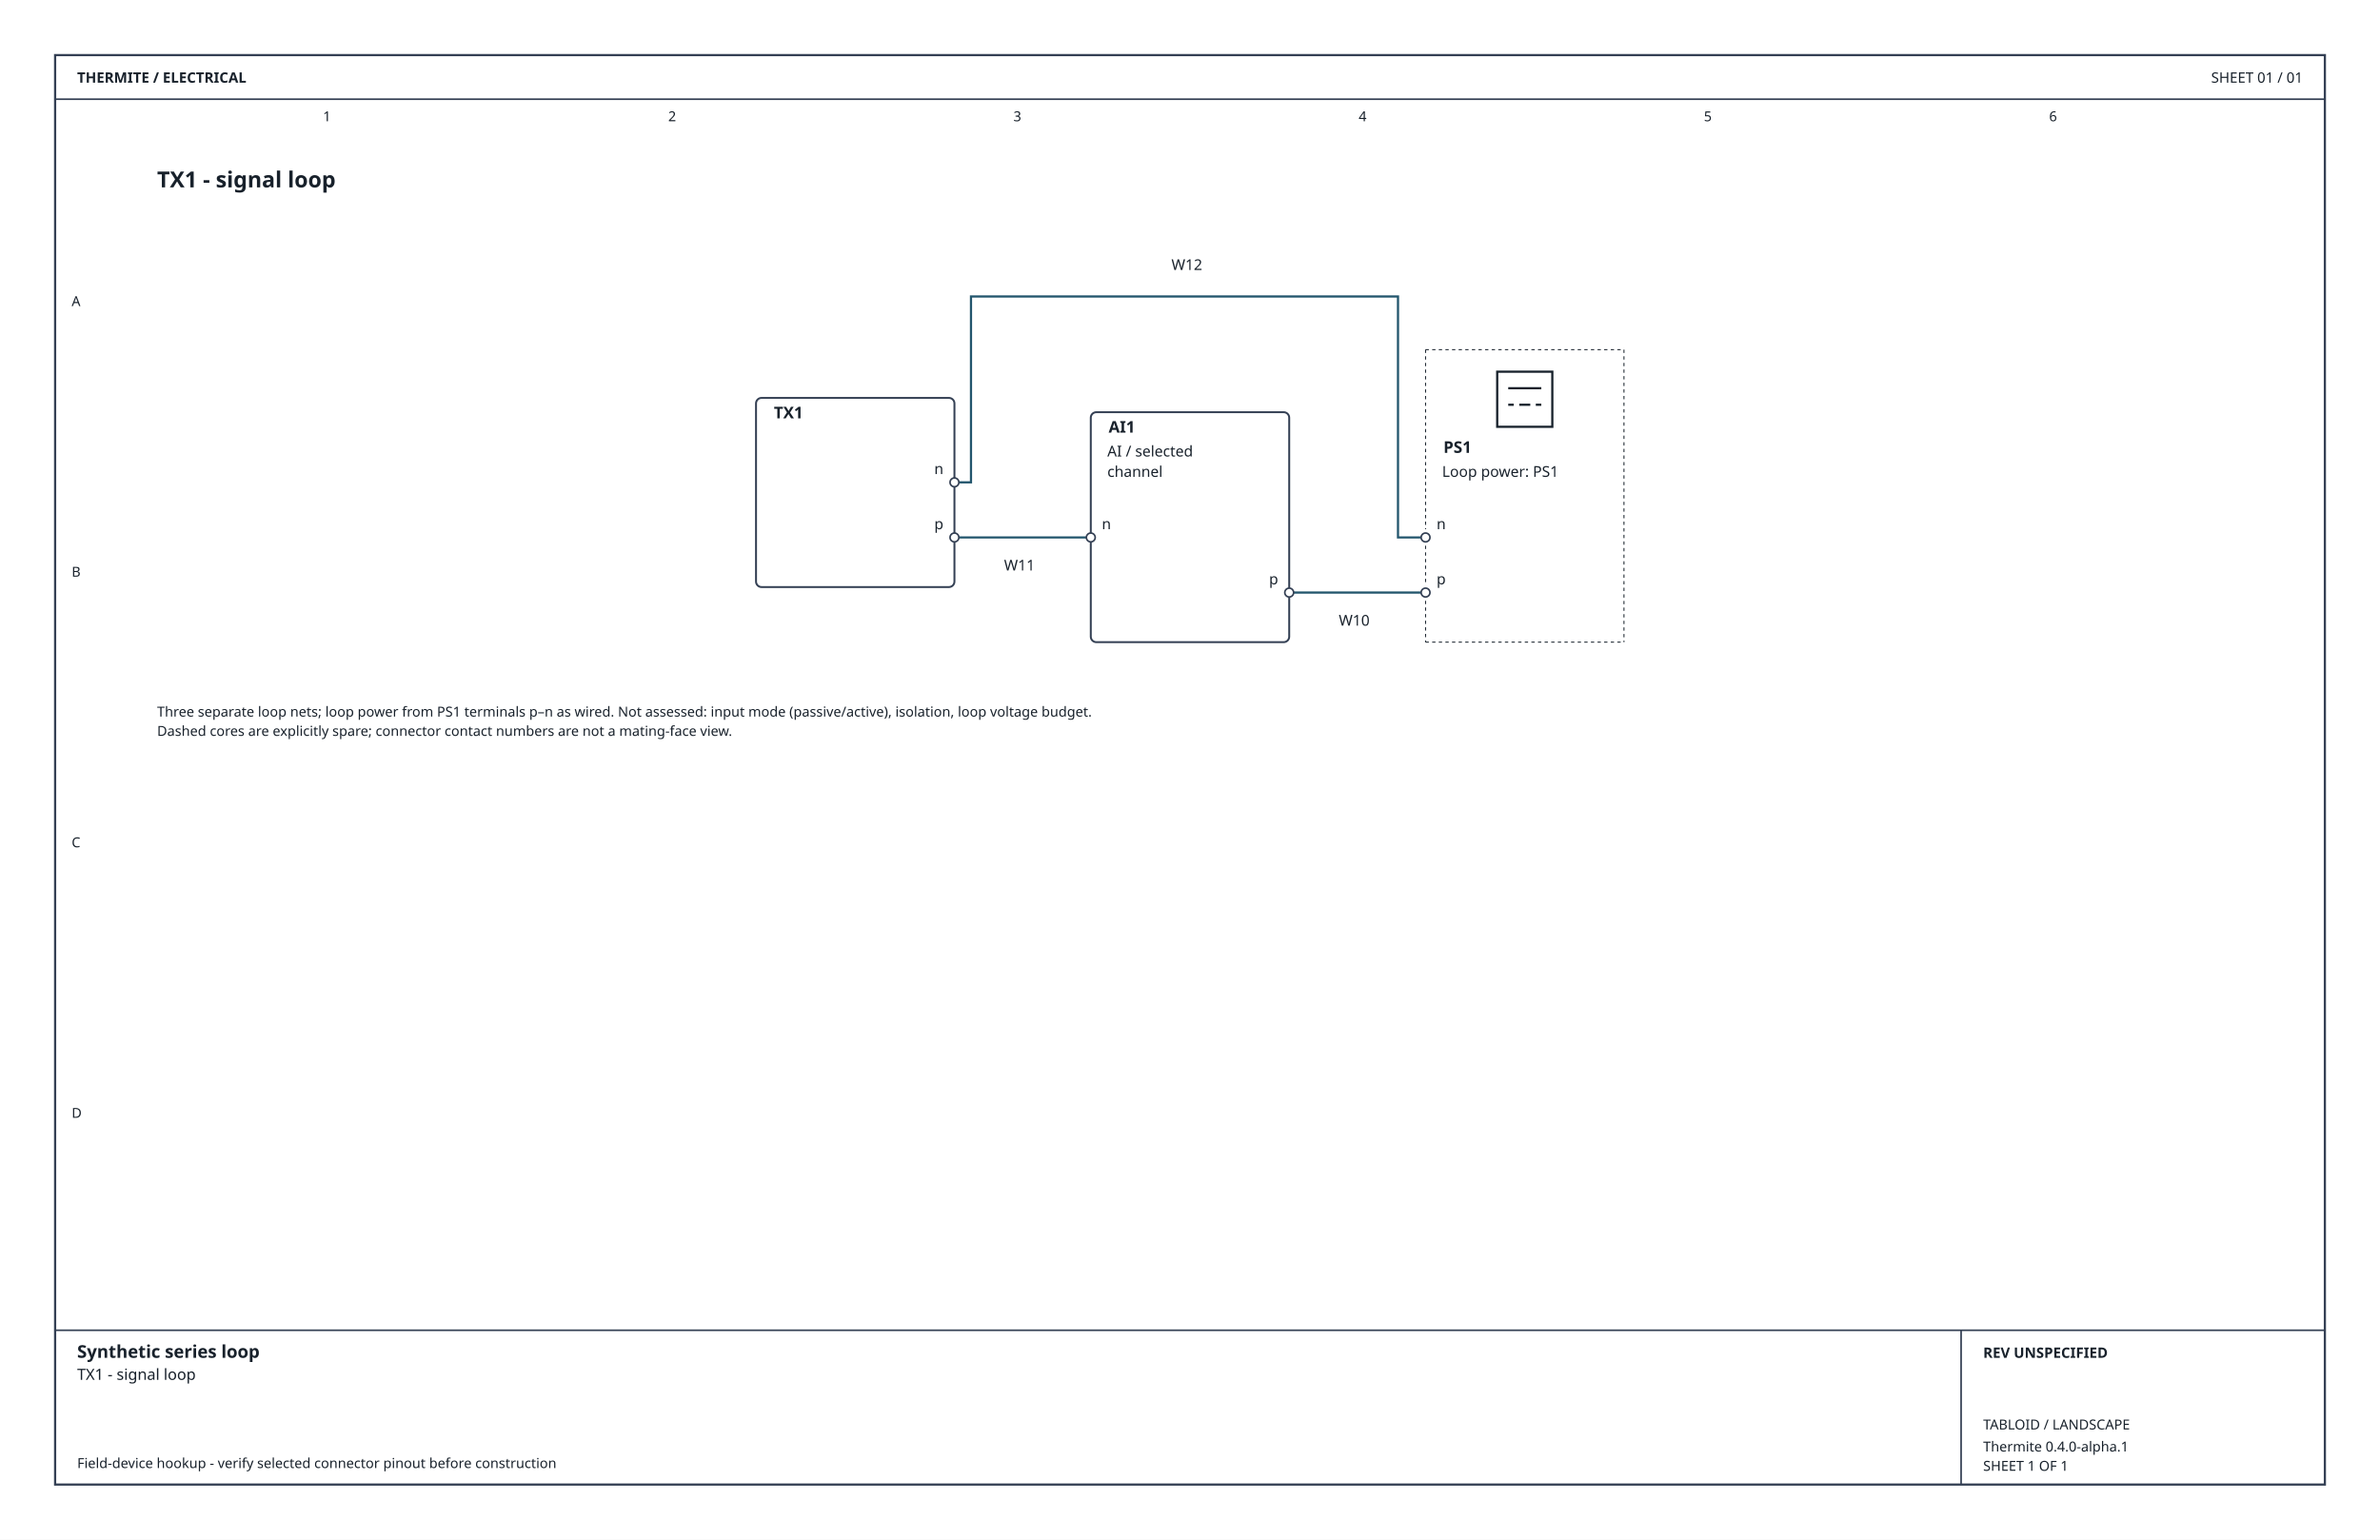
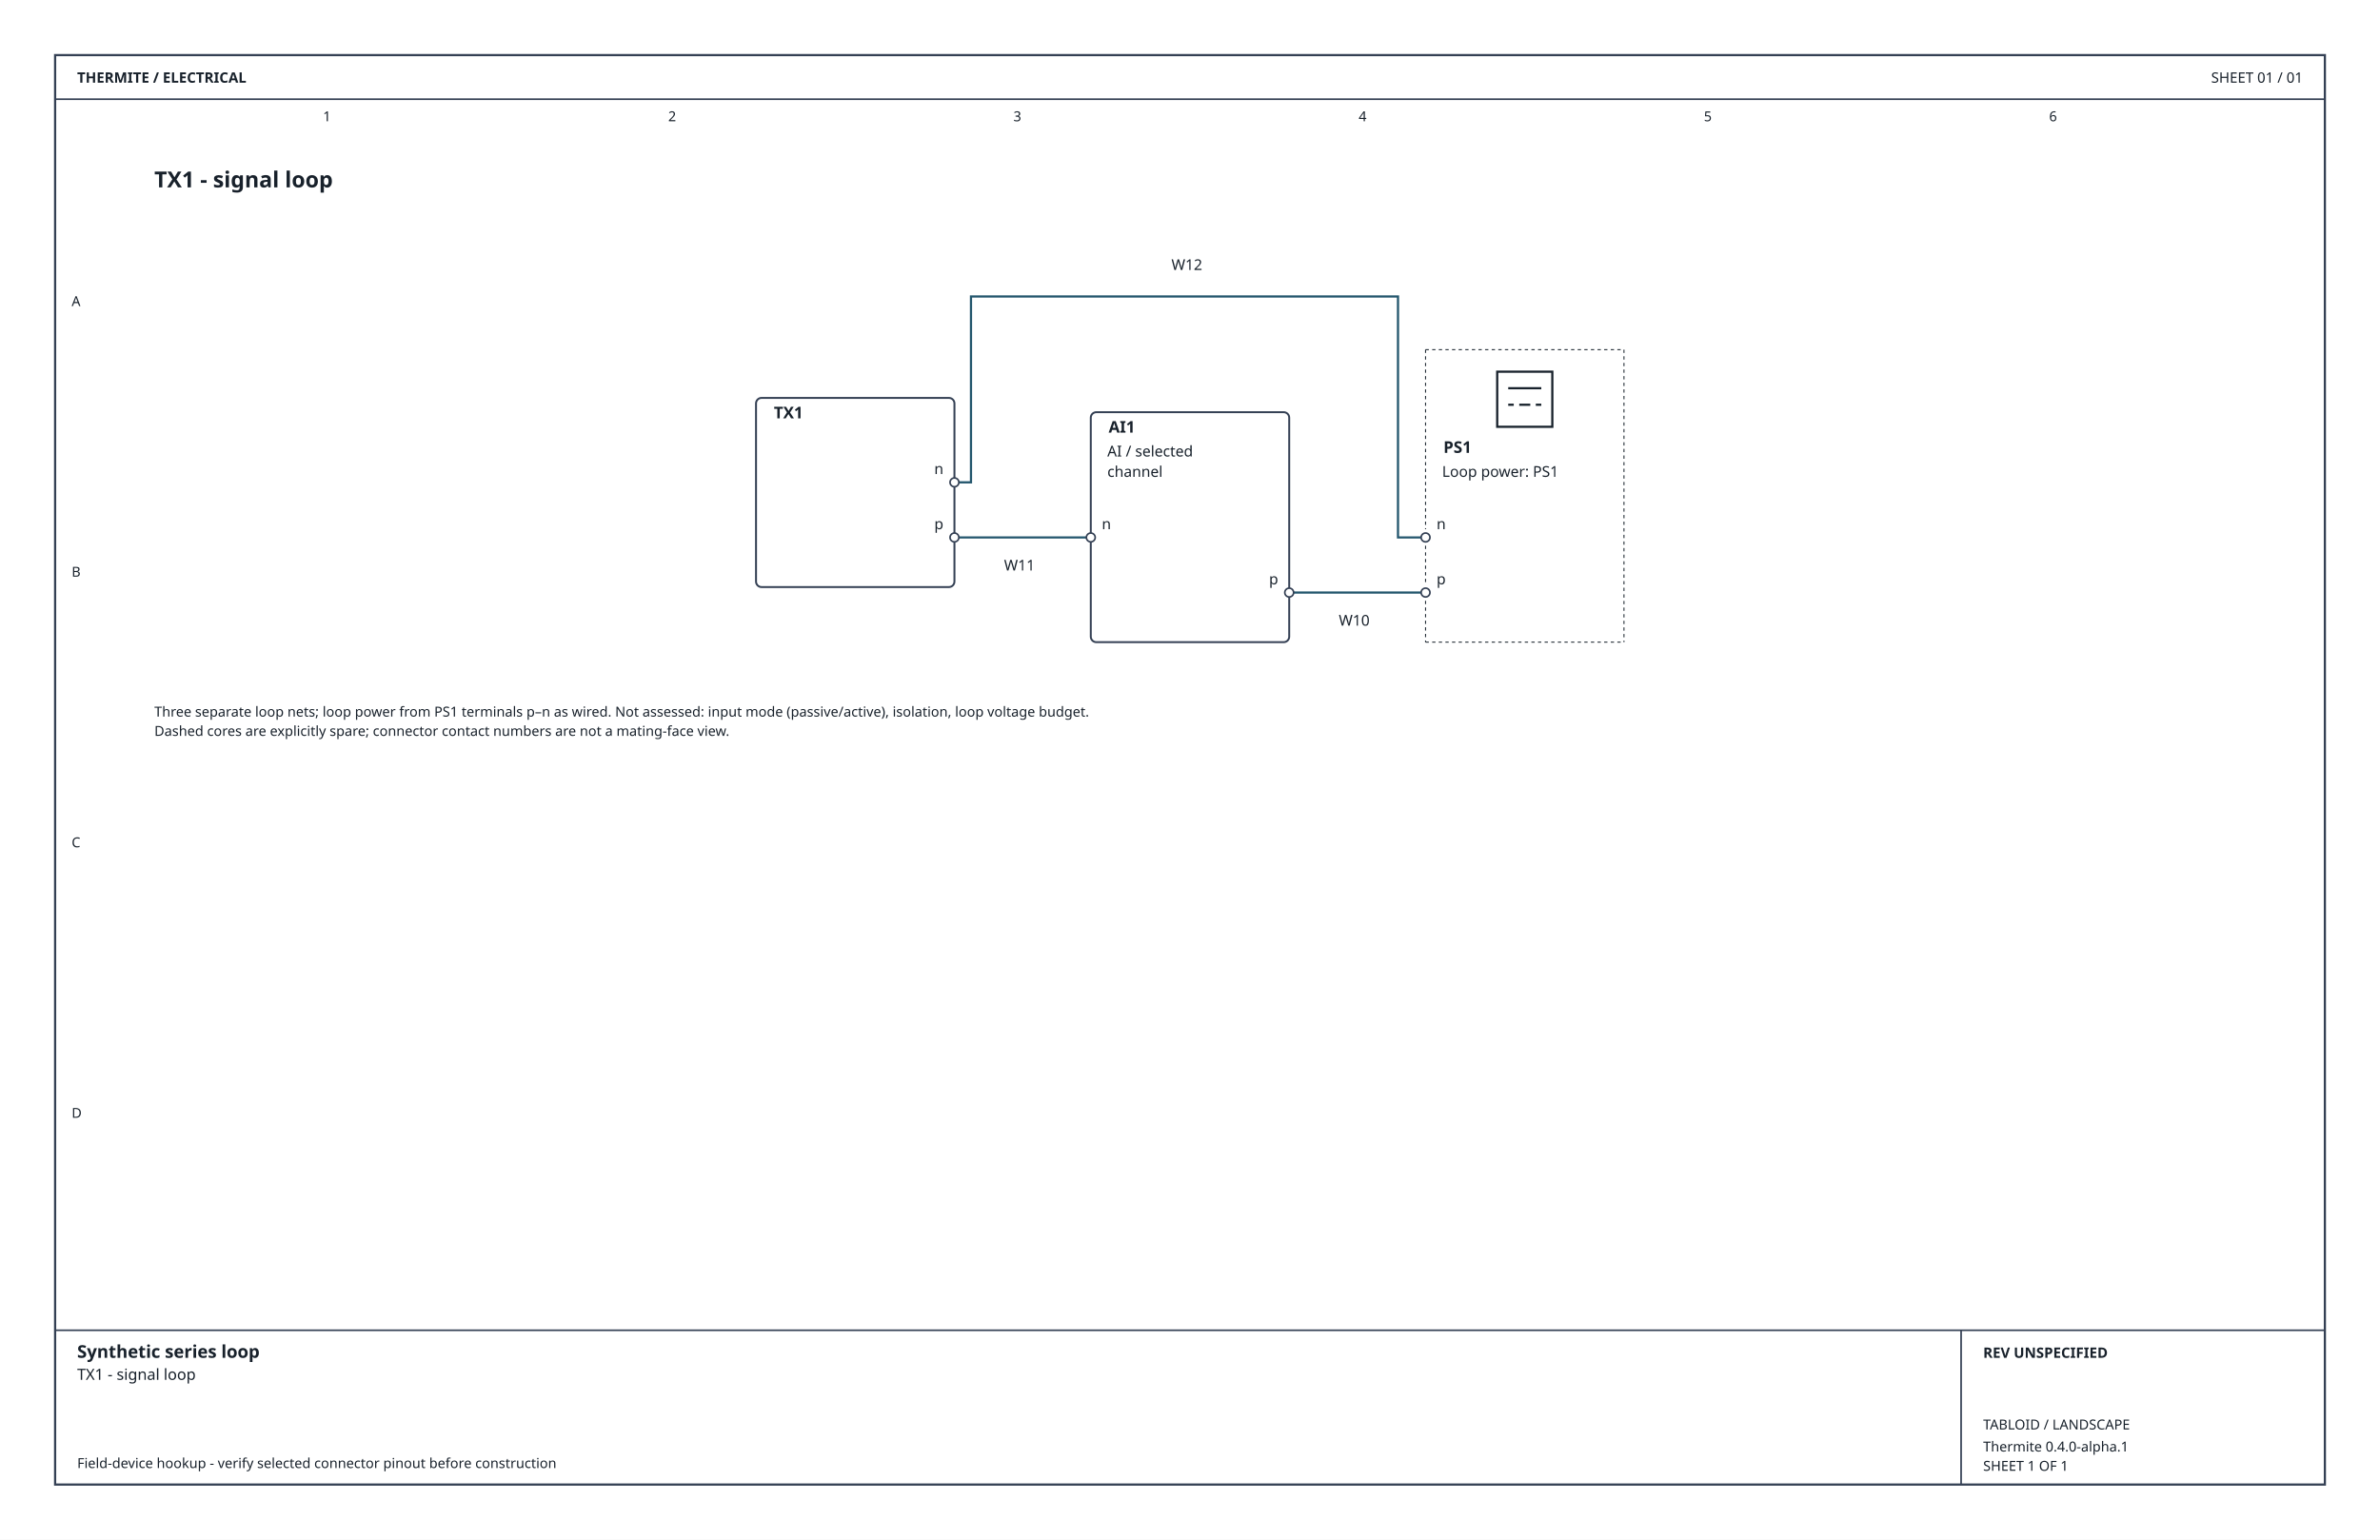
<svg xmlns="http://www.w3.org/2000/svg" width="431.8mm" height="279.4mm" viewBox="0 0 431.8 279.4" role="img" aria-label="TX1 - signal loop, sheet 1 of 1" data-sheet="1" data-total-sheets="1" data-paper="tabloid">
  <rect width="431.8" height="279.4" fill="white" />
  <rect x="10" y="10" width="411.8" height="259.4" fill="none" stroke="#344054" stroke-width="0.4" />
  <text x="14" y="15" font-family="Thermite Sans, Thermite Math, sans-serif" font-size="2.6" text-anchor="start" font-weight="700" fill="#18212b">THERMITE  /  ELECTRICAL</text>
  <text x="417.8" y="15" font-family="Thermite Sans, Thermite Math, sans-serif" font-size="2.6" text-anchor="end" font-weight="400" fill="#18212b">SHEET 01 / 01</text>
  <path d="M 10 18 L 421.8 18" fill="none" stroke="#344054" stroke-width="0.3" />
  <g data-navigation-view="view/1/0a7db6cc4c93b2729928ab9757bc4d8888b24d595e06566be57f1f3d5fcd90a7">
-     <text x="28.5" y="34" font-family="Thermite Sans, Thermite Math, sans-serif" font-size="4" text-anchor="start" font-weight="700" fill="#18212b">TX1 - signal loop</text>
+     <text x="28" y="34" font-family="Thermite Sans, Thermite Math, sans-serif" font-size="4" text-anchor="start" font-weight="700" fill="#18212b">TX1 - signal loop</text>
    <g transform="translate(131.164 40) scale(1)">
      <g transform="translate(0 0)">
        <g data-layout-source-port="p1_1_out" data-layout-target-port="p2_1_in" data-loop-conductor="74000000-0000-4000-8000-000000000010" data-net-id="net:sha256:ea75aba856959fb3effe9a19ea7fee04331762249f129d578a5646b214df70ea" data-terminal-ends="[{&quot;deviceUid&quot;:&quot;74000000-0000-4000-8000-000000000003&quot;,&quot;terminalKey&quot;:&quot;p&quot;},{&quot;deviceUid&quot;:&quot;74000000-0000-4000-8000-000000000001&quot;,&quot;terminalKey&quot;:&quot;p&quot;}]">
          <path d="M 102.736 67.531 L 127.472 67.531" fill="none" stroke="#23566d" stroke-width="0.4" stroke-linecap="round" />
          <rect x="110.736" y="70.531" width="8.736" height="4.8" fill="white" />
          <text x="111.736" y="73.531" font-family="Thermite Sans, Thermite Math, sans-serif" font-size="2.7" text-anchor="start" font-weight="400" fill="#18212b">W10</text>
        </g>
        <g data-layout-source-port="p0_1_out" data-layout-target-port="p1_0_in" data-loop-conductor="74000000-0000-4000-8000-000000000011" data-net-id="net:sha256:5a10ab2aa4314e109f16abb3a85edf3b6d5fd9182d9b638c85d494ff6d9c1402" data-terminal-ends="[{&quot;deviceUid&quot;:&quot;74000000-0000-4000-8000-000000000002&quot;,&quot;terminalKey&quot;:&quot;p&quot;},{&quot;deviceUid&quot;:&quot;74000000-0000-4000-8000-000000000003&quot;,&quot;terminalKey&quot;:&quot;n&quot;}]">
          <path d="M 42 57.531 L 66.736 57.531" fill="none" stroke="#23566d" stroke-width="0.4" stroke-linecap="round" />
          <rect x="50" y="60.531" width="8.736" height="4.8" fill="white" />
          <text x="51" y="63.531" font-family="Thermite Sans, Thermite Math, sans-serif" font-size="2.7" text-anchor="start" font-weight="400" fill="#18212b">W11</text>
        </g>
        <g data-layout-source-port="p0_0_out" data-layout-target-port="p2_0_in" data-loop-conductor="74000000-0000-4000-8000-000000000012" data-net-id="net:sha256:524b12d00bf8da02d017de32b9f8be8e7d931b9ed11328174aaab9fcf48b2b71" data-terminal-ends="[{&quot;deviceUid&quot;:&quot;74000000-0000-4000-8000-000000000002&quot;,&quot;terminalKey&quot;:&quot;n&quot;},{&quot;deviceUid&quot;:&quot;74000000-0000-4000-8000-000000000001&quot;,&quot;terminalKey&quot;:&quot;n&quot;}]">
          <path d="M 42 47.531 L 45 47.531 L 45 13.8 L 122.472 13.8 L 122.472 57.531 L 127.472 57.531" fill="none" stroke="#23566d" stroke-width="0.4" stroke-linecap="round" />
          <rect x="80.368" y="6" width="8.736" height="4.8" fill="white" />
          <text x="81.368" y="9" font-family="Thermite Sans, Thermite Math, sans-serif" font-size="2.7" text-anchor="start" font-weight="400" fill="#18212b">W12</text>
        </g>
        <g data-device-uid="74000000-0000-4000-8000-000000000002" data-body-width="36" data-body-height="34.322" transform="translate(6 32.209)">
          <rect width="36" height="34.322" rx="1" fill="white" stroke="#344054" stroke-width="0.35" />
          <text data-tag-owner-uid="74000000-0000-4000-8000-000000000002" data-tag-kind="body" data-tag-block="74000000-0000-4000-8000-000000000002" data-tag-field="designation" data-tag-row-start="0" data-tag-row-end="3" x="3.24" y="3.702" font-family="Thermite Sans, Thermite Math, sans-serif" font-size="2.916" text-anchor="start" font-weight="700" fill="#18212b">TX1</text>
          <g data-layout-port="p0_0_out" data-loop-terminal="[&quot;74000000-0000-4000-8000-000000000002&quot;,&quot;n&quot;]">
            <circle cx="36" cy="15.322" r="0.8" fill="white" stroke="#344054" stroke-width="0.3" />
            <text x="34" y="13.822" font-family="Thermite Sans, Thermite Math, sans-serif" font-size="2.7" text-anchor="end" font-weight="400" fill="#18212b">n</text>
          </g>
          <g data-layout-port="p0_1_out" data-loop-terminal="[&quot;74000000-0000-4000-8000-000000000002&quot;,&quot;p&quot;]">
            <circle cx="36" cy="25.322" r="0.8" fill="white" stroke="#344054" stroke-width="0.3" />
            <text x="34" y="23.822" font-family="Thermite Sans, Thermite Math, sans-serif" font-size="2.7" text-anchor="end" font-weight="400" fill="#18212b">p</text>
          </g>
        </g>
        <g data-device-uid="74000000-0000-4000-8000-000000000003" data-body-width="36" data-body-height="41.731" transform="translate(66.736 34.8)">
          <rect width="36" height="41.731" rx="1" fill="white" stroke="#344054" stroke-width="0.35" />
          <text data-tag-owner-uid="74000000-0000-4000-8000-000000000003" data-tag-kind="body" data-tag-block="74000000-0000-4000-8000-000000000003" data-tag-field="designation" data-tag-row-start="0" data-tag-row-end="3" x="3.24" y="3.711" font-family="Thermite Sans, Thermite Math, sans-serif" font-size="2.916" text-anchor="start" font-weight="700" fill="#18212b">AI1</text>
          <text x="3" y="8.031" font-family="Thermite Sans, Thermite Math, sans-serif" font-size="2.7" text-anchor="start" font-weight="400" fill="#18212b">AI / selected</text>
          <text x="3" y="11.731" font-family="Thermite Sans, Thermite Math, sans-serif" font-size="2.7" text-anchor="start" font-weight="400" fill="#18212b">channel</text>
          <g data-layout-port="p1_0_in" data-loop-terminal="[&quot;74000000-0000-4000-8000-000000000003&quot;,&quot;n&quot;]">
            <circle cx="0" cy="22.731" r="0.8" fill="white" stroke="#344054" stroke-width="0.3" />
            <text x="2" y="21.231" font-family="Thermite Sans, Thermite Math, sans-serif" font-size="2.7" text-anchor="start" font-weight="400" fill="#18212b">n</text>
          </g>
          <g data-layout-port="p1_1_out" data-loop-terminal="[&quot;74000000-0000-4000-8000-000000000003&quot;,&quot;p&quot;]">
            <circle cx="36" cy="32.731" r="0.8" fill="white" stroke="#344054" stroke-width="0.3" />
            <text x="34" y="31.231" font-family="Thermite Sans, Thermite Math, sans-serif" font-size="2.7" text-anchor="end" font-weight="400" fill="#18212b">p</text>
          </g>
        </g>
        <g data-device-uid="74000000-0000-4000-8000-000000000001" data-body-width="36" data-body-height="53.08" transform="translate(127.472 23.45)">
          <g data-source-enclosure="true" fill="none">
            <rect width="36" height="53.08" fill="white" stroke="none" />
            <line x1="0" y1="0" x2="0" y2="32.58" stroke="#17212b" stroke-width="0.18" stroke-dasharray="0.6 0.6" />
            <line x1="0" y1="35.58" x2="0" y2="42.58" stroke="#17212b" stroke-width="0.18" stroke-dasharray="0.6 0.6" />
            <line x1="0" y1="45.58" x2="0" y2="53.08" stroke="#17212b" stroke-width="0.18" stroke-dasharray="0.6 0.6" />
            <line x1="36" y1="0" x2="36" y2="53.08" stroke="#17212b" stroke-width="0.18" stroke-dasharray="0.6 0.6" />
            <line x1="0" y1="0" x2="36" y2="0" stroke="#17212b" stroke-width="0.18" stroke-dasharray="0.6 0.6" />
            <line x1="0" y1="53.08" x2="36" y2="53.08" stroke="#17212b" stroke-width="0.18" stroke-dasharray="0.6 0.6" />
          </g>
          <g transform="translate(12 3)">
            <g data-circuit-mark="dc-output" stroke="#17212b" stroke-width="0.4" fill="none">
              <rect x="1" y="1" width="10" height="10" />
              <line x1="3" y1="4" x2="9" y2="4" />
              <line x1="3" y1="7" x2="4" y2="7" />
              <line x1="5" y1="7" x2="7" y2="7" />
              <line x1="8" y1="7" x2="9" y2="7" />
            </g>
          </g>
          <text data-tag-owner-uid="74000000-0000-4000-8000-000000000001" data-tag-kind="body" data-tag-block="74000000-0000-4000-8000-000000000001" data-tag-field="designation" data-tag-row-start="0" data-tag-row-end="3" x="3.24" y="18.731" font-family="Thermite Sans, Thermite Math, sans-serif" font-size="2.916" text-anchor="start" font-weight="700" fill="#18212b">PS1</text>
          <text x="3" y="23.08" font-family="Thermite Sans, Thermite Math, sans-serif" font-size="2.7" text-anchor="start" font-weight="400" fill="#18212b">Loop power: PS1</text>
          <g data-layout-port="p2_0_in" data-loop-terminal="[&quot;74000000-0000-4000-8000-000000000001&quot;,&quot;n&quot;]">
            <circle cx="0" cy="34.08" r="0.8" fill="white" stroke="#344054" stroke-width="0.3" />
            <text x="2" y="32.58" font-family="Thermite Sans, Thermite Math, sans-serif" font-size="2.7" text-anchor="start" font-weight="400" fill="#18212b">n</text>
          </g>
          <g data-layout-port="p2_1_in" data-loop-terminal="[&quot;74000000-0000-4000-8000-000000000001&quot;,&quot;p&quot;]">
            <circle cx="0" cy="44.08" r="0.8" fill="white" stroke="#344054" stroke-width="0.3" />
            <text x="2" y="42.58" font-family="Thermite Sans, Thermite Math, sans-serif" font-size="2.7" text-anchor="start" font-weight="400" fill="#18212b">p</text>
          </g>
        </g>
      </g>
    </g>
    <g data-engine-notes="true">
-       <text x="28.5" y="130.031" font-family="Thermite Sans, Thermite Math, sans-serif" font-size="2.5" text-anchor="start" font-weight="400" fill="#18212b">Three separate loop nets; loop power from PS1 terminals p–n as wired. Not assessed: input mode (passive/active), isolation, loop voltage budget.</text>
-       <text x="28.5" y="133.531" font-family="Thermite Sans, Thermite Math, sans-serif" font-size="2.5" text-anchor="start" font-weight="400" fill="#18212b">Dashed cores are explicitly spare; connector contact numbers are not a mating-face view.</text>
+       <text x="28" y="130.031" font-family="Thermite Sans, Thermite Math, sans-serif" font-size="2.5" text-anchor="start" font-weight="400" fill="#18212b">Three separate loop nets; loop power from PS1 terminals p–n as wired. Not assessed: input mode (passive/active), isolation, loop voltage budget.</text>
+       <text x="28" y="133.531" font-family="Thermite Sans, Thermite Math, sans-serif" font-size="2.5" text-anchor="start" font-weight="400" fill="#18212b">Dashed cores are explicitly spare; connector contact numbers are not a mating-face view.</text>
    </g>
  </g>
  <text x="59.317" y="22" font-family="Thermite Sans, Thermite Math, sans-serif" font-size="2.5" text-anchor="middle" font-weight="400" fill="#18212b">1</text>
  <text x="121.95" y="22" font-family="Thermite Sans, Thermite Math, sans-serif" font-size="2.5" text-anchor="middle" font-weight="400" fill="#18212b">2</text>
  <text x="184.583" y="22" font-family="Thermite Sans, Thermite Math, sans-serif" font-size="2.5" text-anchor="middle" font-weight="400" fill="#18212b">3</text>
  <text x="247.217" y="22" font-family="Thermite Sans, Thermite Math, sans-serif" font-size="2.5" text-anchor="middle" font-weight="400" fill="#18212b">4</text>
  <text x="309.85" y="22" font-family="Thermite Sans, Thermite Math, sans-serif" font-size="2.5" text-anchor="middle" font-weight="400" fill="#18212b">5</text>
  <text x="372.483" y="22" font-family="Thermite Sans, Thermite Math, sans-serif" font-size="2.5" text-anchor="middle" font-weight="400" fill="#18212b">6</text>
  <text x="13" y="55.55" font-family="Thermite Sans, Thermite Math, sans-serif" font-size="2.5" text-anchor="start" font-weight="400" fill="#18212b">A</text>
  <text x="13" y="104.65" font-family="Thermite Sans, Thermite Math, sans-serif" font-size="2.5" text-anchor="start" font-weight="400" fill="#18212b">B</text>
  <text x="13" y="153.75" font-family="Thermite Sans, Thermite Math, sans-serif" font-size="2.5" text-anchor="start" font-weight="400" fill="#18212b">C</text>
  <text x="13" y="202.85" font-family="Thermite Sans, Thermite Math, sans-serif" font-size="2.5" text-anchor="start" font-weight="400" fill="#18212b">D</text>
  <path d="M 10 241.4 L 421.8 241.4" fill="none" stroke="#344054" stroke-width="0.3" />
  <path d="M 355.8 241.4 L 355.8 269.4" fill="none" stroke="#344054" stroke-width="0.3" />
  <text x="14" y="246.4" font-family="Thermite Sans, Thermite Math, sans-serif" font-size="3.2" text-anchor="start" font-weight="700" fill="#18212b">Synthetic series loop</text>
  <text x="14" y="250.4" font-family="Thermite Sans, Thermite Math, sans-serif" font-size="2.8" text-anchor="start" font-weight="400" fill="#18212b">TX1 - signal loop</text>
  <text x="14" y="266.4" font-family="Thermite Sans, Thermite Math, sans-serif" font-size="2.5" text-anchor="start" font-weight="400" fill="#18212b">Field-device hookup - verify selected connector pinout before construction</text>
  <text x="359.8" y="246.4" font-family="Thermite Sans, Thermite Math, sans-serif" font-size="2.6" text-anchor="start" font-weight="700" fill="#18212b">REV UNSPECIFIED</text>
  <text x="359.8" y="259.4" font-family="Thermite Sans, Thermite Math, sans-serif" font-size="2.5" text-anchor="start" font-weight="400" fill="#18212b">TABLOID / LANDSCAPE</text>
  <text x="359.8" y="263.4" font-family="Thermite Sans, Thermite Math, sans-serif" font-size="2.5" text-anchor="start" font-weight="400" fill="#18212b">Thermite 0.4.0-alpha.1</text>
  <text x="359.8" y="266.9" font-family="Thermite Sans, Thermite Math, sans-serif" font-size="2.5" text-anchor="start" font-weight="400" fill="#18212b">SHEET 1 OF 1</text>
</svg>
